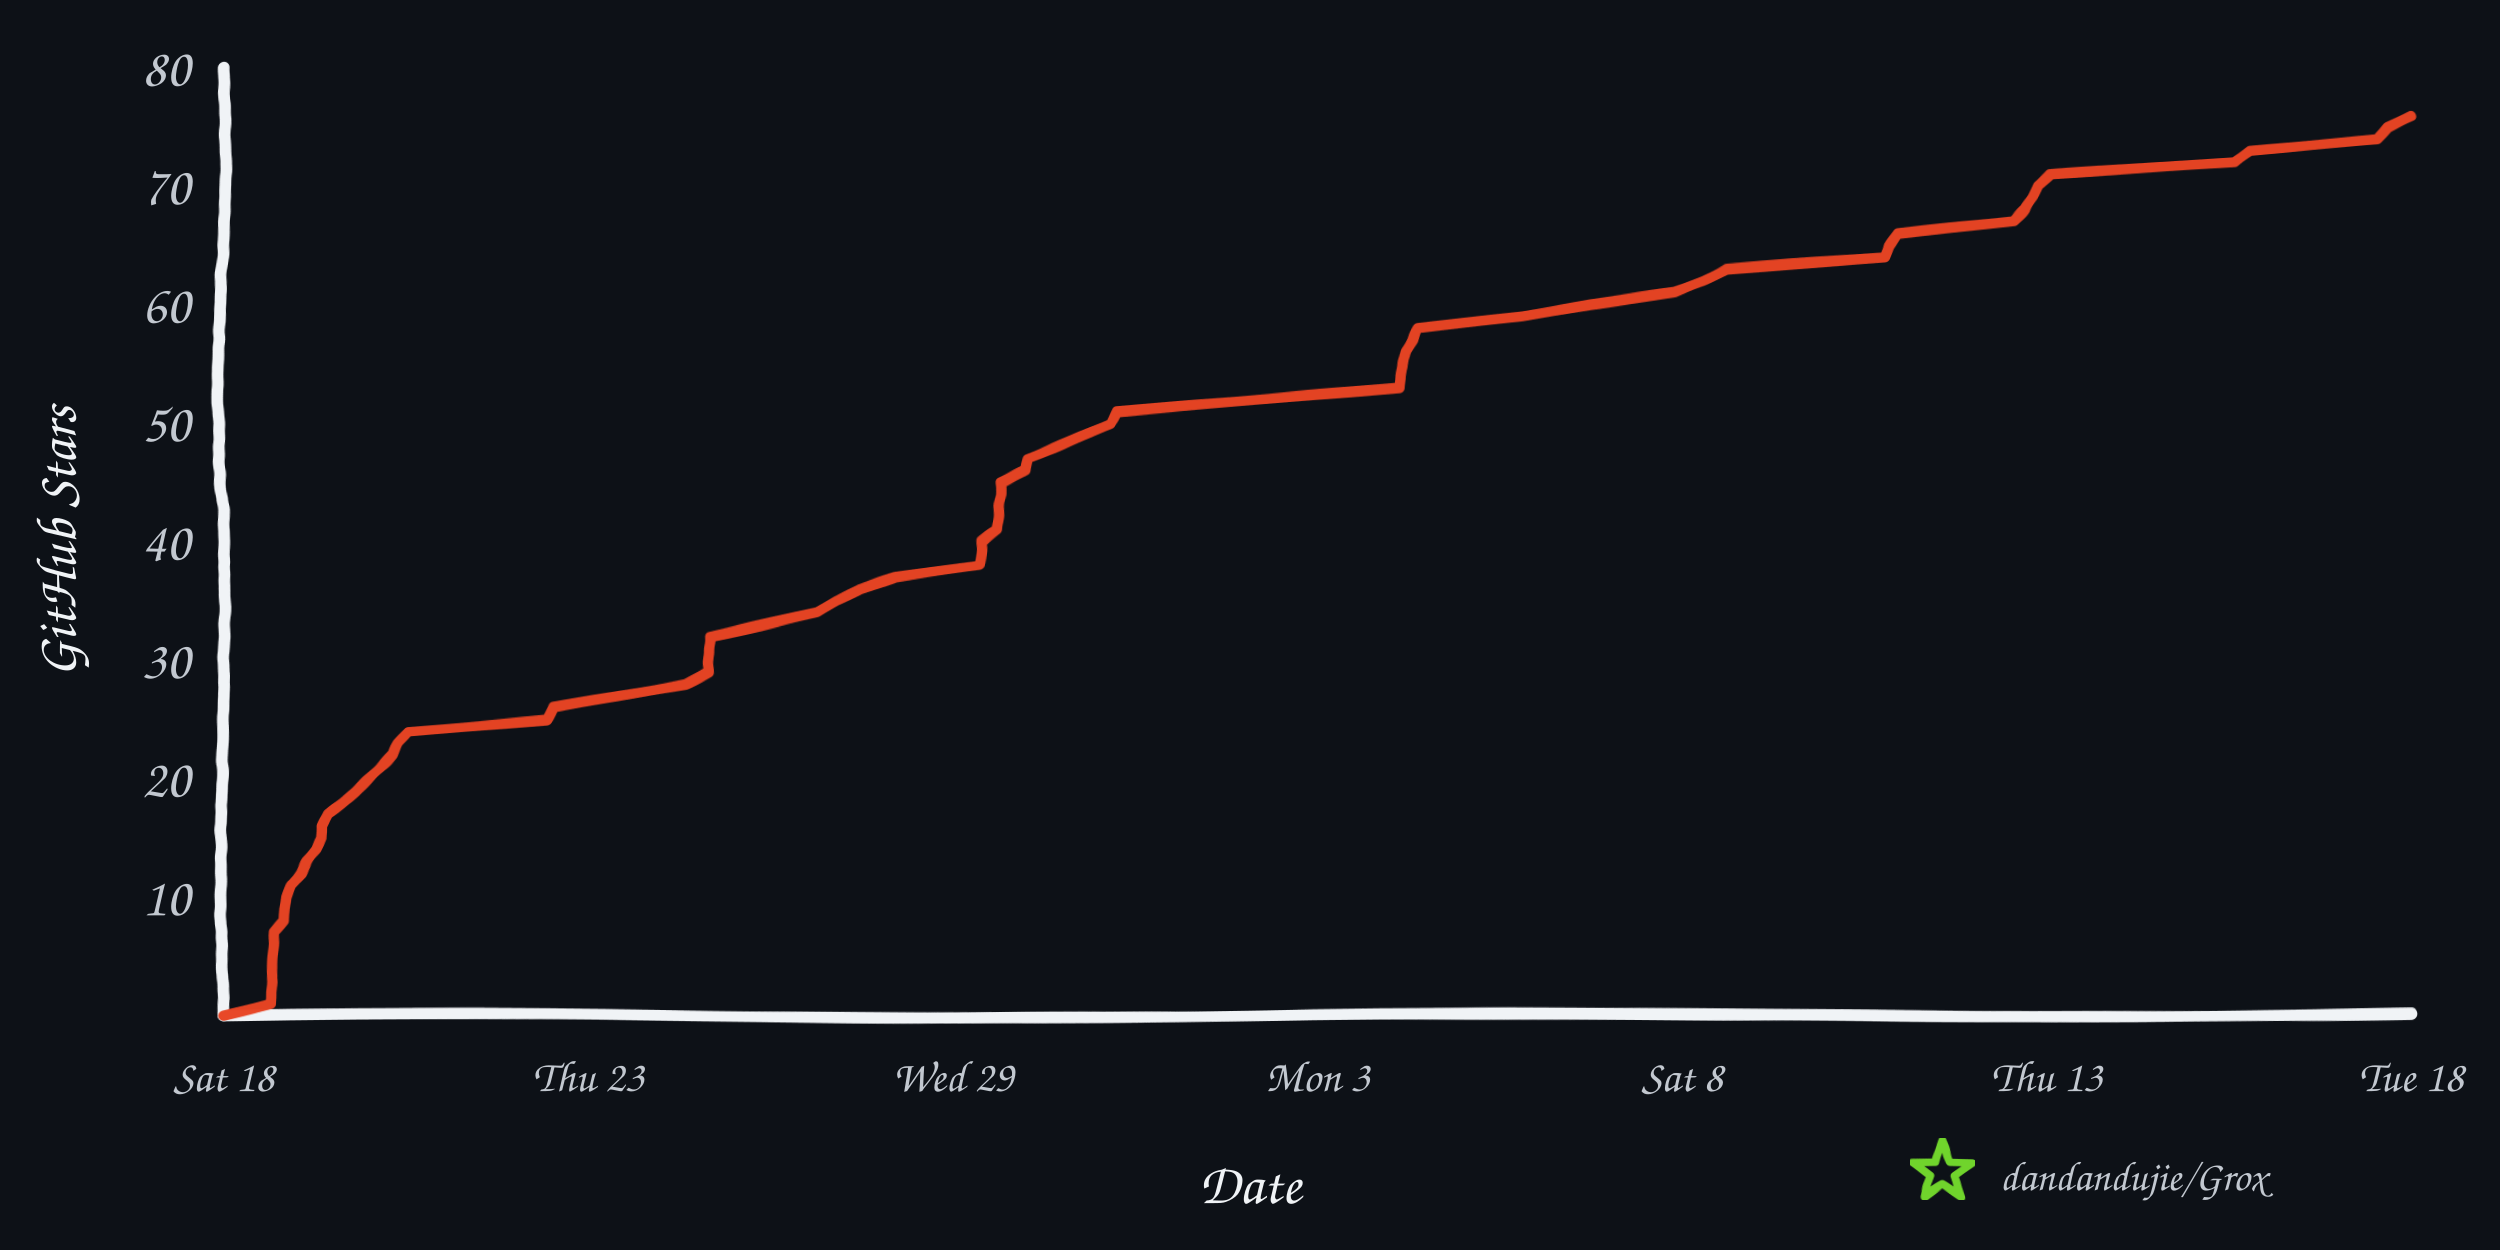
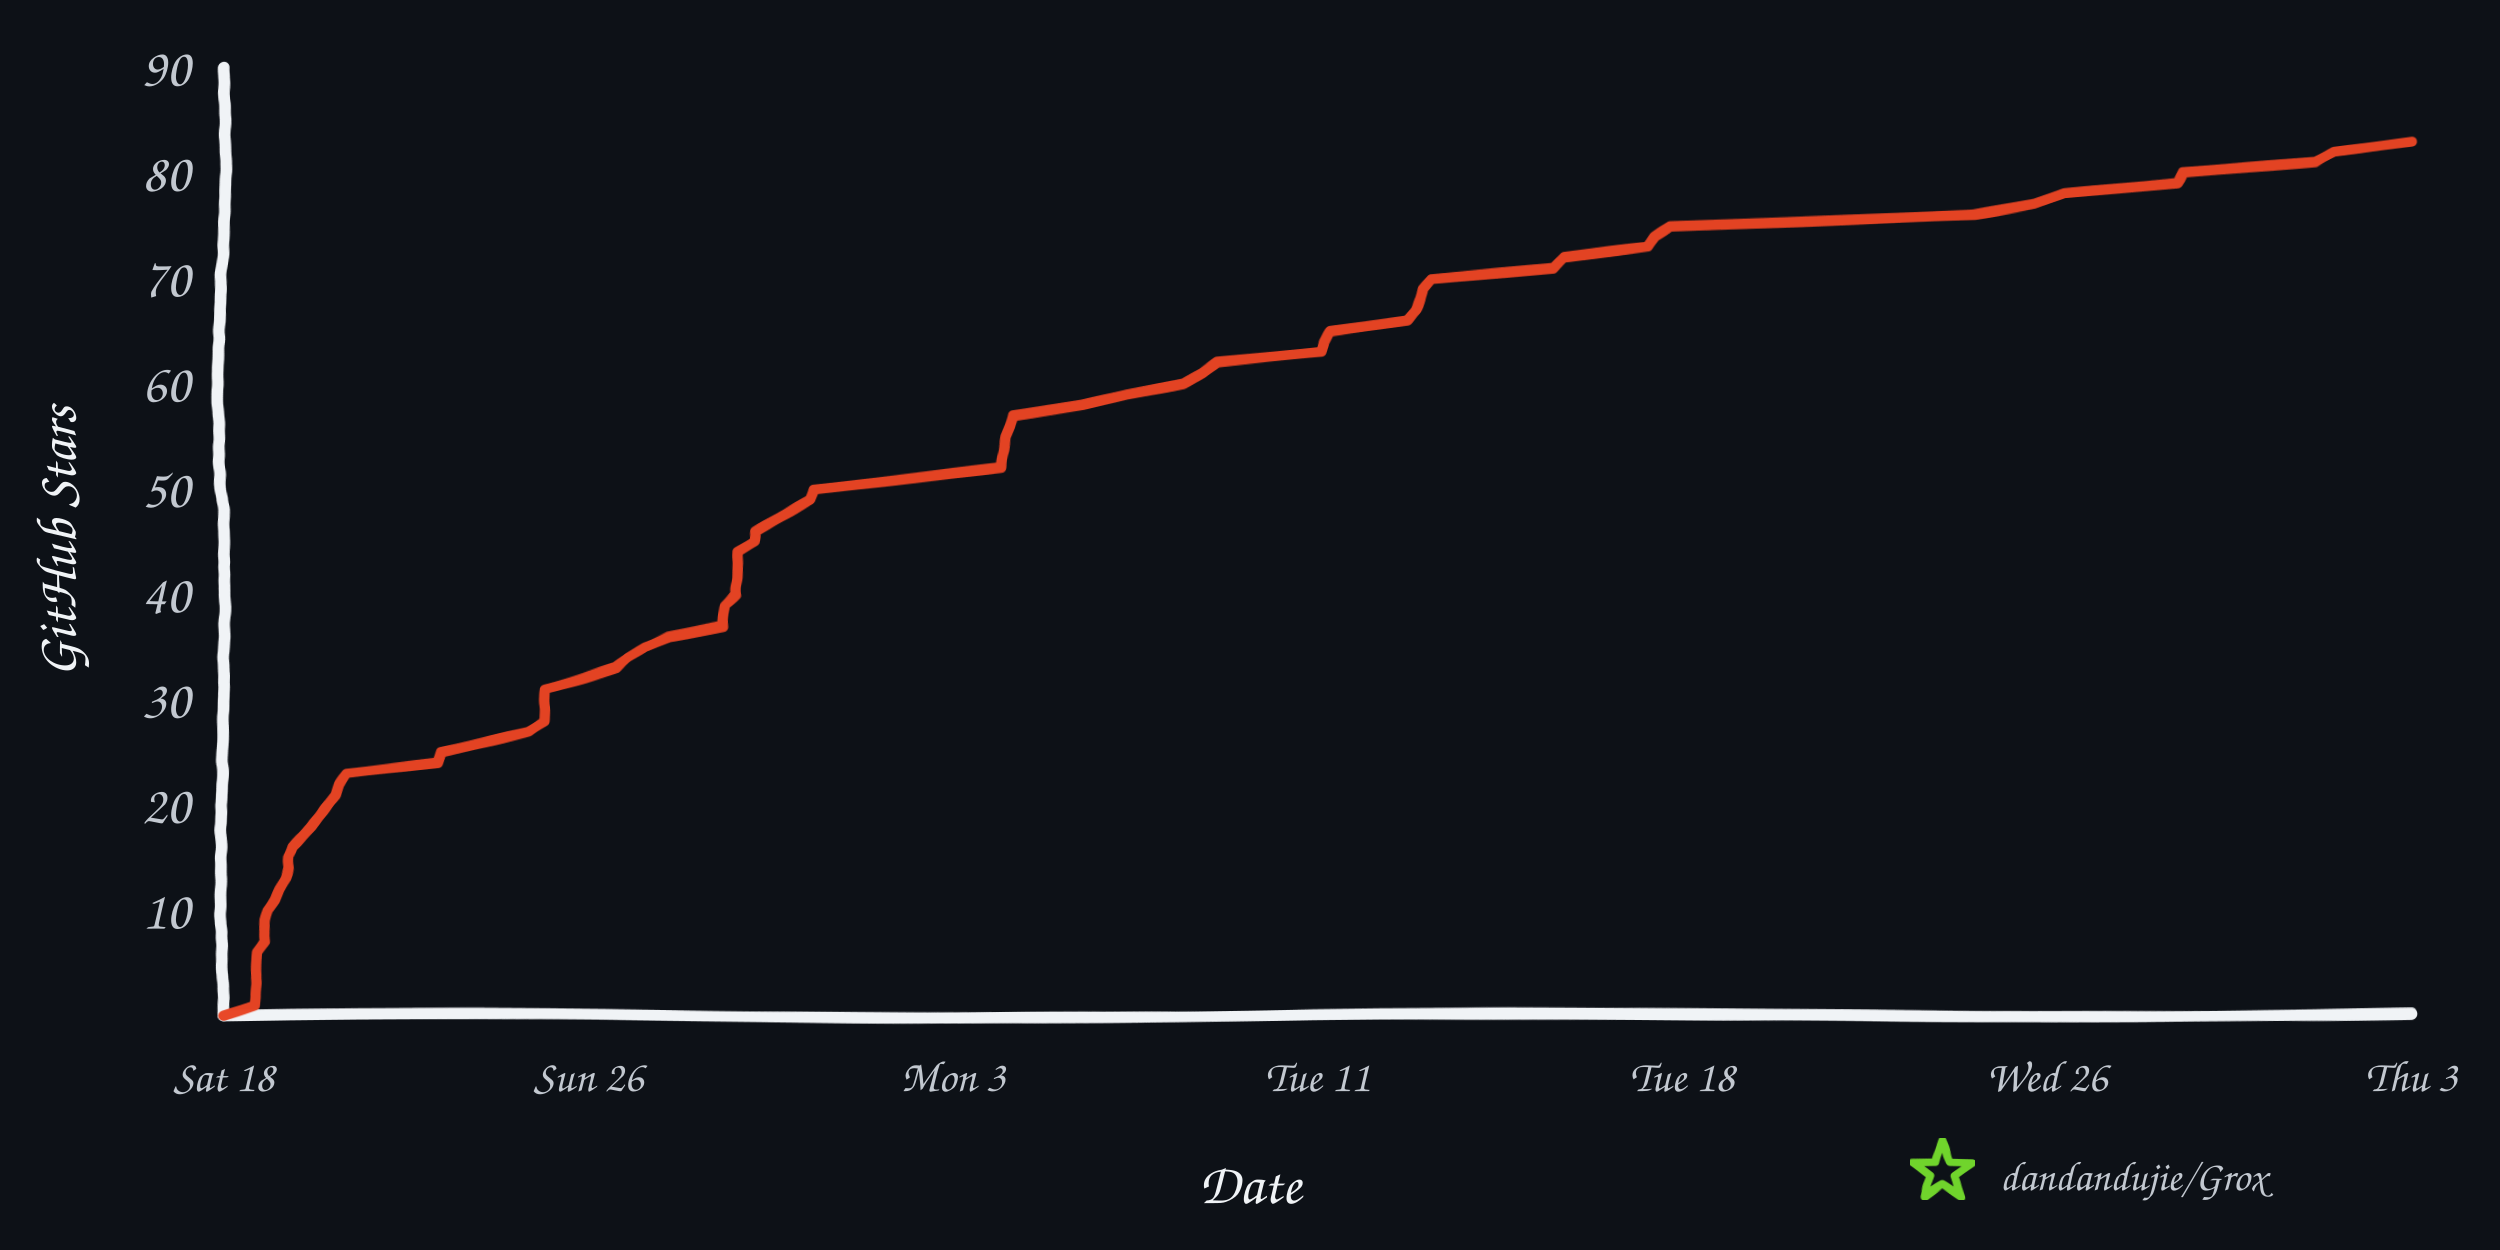
<svg xmlns="http://www.w3.org/2000/svg" width="960" height="480" viewBox="0 0 960 480" role="img" aria-labelledby="title desc">
  <defs>
    <filter id="rough" x="-4%" y="-4%" width="108%" height="108%">
      <feTurbulence type="fractalNoise" baseFrequency="0.008 0.12" numOctaves="2" seed="17" result="noise" />
      <feDisplacementMap in="SourceGraphic" in2="noise" scale="1.6" xChannelSelector="R" yChannelSelector="G" />
    </filter>
  </defs>
  <rect width="960" height="480" fill="#0d1117" />
  <g filter="url(#rough)" fill="none" stroke-linecap="round" stroke-linejoin="round">
    <path d="M 86 390 C 225 387, 336 393, 478 390 S 720 393, 926 389" stroke="#f0f3f6" stroke-width="4.5" />
    <path d="M 86 390 C 82 322, 89 254, 85 188 S 89 88, 86 26" stroke="#f0f3f6" stroke-width="4.5" />
-     <path d="M 86.0 390.0 L 104.0 385.4 L 104.1 380.9 L 104.4 376.4 L 104.6 371.8 L 104.7 367.3 L 104.9 362.7 L 105.1 358.1 L 109.2 353.6 L 109.3 349.1 L 109.9 344.5 L 111.6 339.9 L 115.5 335.4 L 118.1 330.9 L 121.4 326.3 L 123.5 321.8 L 123.6 317.2 L 125.9 312.6 L 131.7 308.1 L 136.9 303.6 L 141.7 299.0 L 146.2 294.4 L 150.9 289.9 L 153.0 285.4 L 156.9 280.8 L 210.0 276.3 L 212.7 271.7 L 238.8 267.1 L 263.2 262.6 L 272.1 258.1 L 272.4 253.5 L 272.4 248.9 L 272.5 244.4 L 293.7 239.8 L 313.9 235.3 L 321.0 230.8 L 330.2 226.2 L 344.1 221.7 L 376.2 217.1 L 376.6 212.6 L 377.0 208.0 L 383.1 203.5 L 383.4 198.9 L 383.7 194.3 L 384.2 189.8 L 384.2 185.3 L 393.7 180.7 L 394.6 176.2 L 405.1 171.6 L 415.7 167.0 L 426.3 162.5 L 428.5 158.0 L 482.8 153.4 L 537.5 148.8 L 537.9 144.3 L 538.8 139.8 L 539.9 135.2 L 542.5 130.6 L 544.2 126.1 L 584.4 121.6 L 610.4 117.0 L 643.1 112.4 L 654.1 107.9 L 662.9 103.4 L 723.4 98.8 L 725.2 94.3 L 728.7 89.7 L 773.0 85.1 L 777.8 80.6 L 780.5 76.1 L 782.4 71.5 L 787.4 66.9 L 858.4 62.4 L 864.1 57.9 L 912.7 53.3 L 916.8 48.8 L 926.0 44.2 L 926.0 44.2" stroke="#e84424" stroke-width="4" opacity="0.98" />
+     <path d="M 86.0 390.0 L 97.9 386.0 L 98.0 381.9 L 98.2 377.9 L 98.4 373.8 L 98.5 369.8 L 98.6 365.7 L 101.4 361.7 L 101.4 357.6 L 101.8 353.6 L 102.9 349.6 L 105.5 345.5 L 107.2 341.5 L 109.4 337.4 L 110.8 333.4 L 110.9 329.3 L 112.3 325.3 L 116.2 321.2 L 119.7 317.2 L 122.8 313.2 L 125.8 309.1 L 128.9 305.1 L 130.3 301.0 L 132.9 297.0 L 168.0 292.9 L 169.7 288.9 L 187.1 284.8 L 203.2 280.8 L 209.0 276.8 L 209.2 272.7 L 209.2 268.7 L 209.3 264.6 L 223.3 260.6 L 236.7 256.5 L 241.4 252.5 L 247.5 248.4 L 256.6 244.4 L 277.8 240.4 L 278.1 236.3 L 278.4 232.3 L 282.5 228.2 L 282.6 224.2 L 282.8 220.1 L 283.1 216.1 L 283.2 212.0 L 289.4 208.0 L 290.0 204.0 L 297.0 199.9 L 304.0 195.9 L 311.0 191.8 L 312.5 187.8 L 348.3 183.7 L 384.5 179.7 L 384.8 175.6 L 385.4 171.6 L 386.1 167.6 L 387.8 163.5 L 388.9 159.5 L 415.5 155.4 L 432.7 151.4 L 454.3 147.3 L 461.6 143.3 L 467.4 139.2 L 507.4 135.2 L 508.6 131.2 L 510.9 127.1 L 540.2 123.1 L 543.4 119.0 L 545.2 115.0 L 546.4 110.9 L 549.7 106.9 L 596.7 102.8 L 600.4 98.8 L 632.5 94.8 L 635.3 90.7 L 641.4 86.7 L 758.1 82.6 L 781.4 78.6 L 792.6 74.5 L 835.9 70.5 L 838.5 66.4 L 889.2 62.4 L 896.2 58.4 L 926.0 54.3 L 926.0 54.3" stroke="#e84424" stroke-width="4" opacity="0.98" />
  </g>
-   <text x="73" y="351.5" text-anchor="end" fill="#c2c8d0" font-family="'Comic Sans MS','Segoe Print','Bradley Hand',cursive" font-size="21">10</text>
-   <text x="73" y="306.0" text-anchor="end" fill="#c2c8d0" font-family="'Comic Sans MS','Segoe Print','Bradley Hand',cursive" font-size="21">20</text>
-   <text x="73" y="260.5" text-anchor="end" fill="#c2c8d0" font-family="'Comic Sans MS','Segoe Print','Bradley Hand',cursive" font-size="21">30</text>
-   <text x="73" y="215.0" text-anchor="end" fill="#c2c8d0" font-family="'Comic Sans MS','Segoe Print','Bradley Hand',cursive" font-size="21">40</text>
-   <text x="73" y="169.5" text-anchor="end" fill="#c2c8d0" font-family="'Comic Sans MS','Segoe Print','Bradley Hand',cursive" font-size="21">50</text>
-   <text x="73" y="124.0" text-anchor="end" fill="#c2c8d0" font-family="'Comic Sans MS','Segoe Print','Bradley Hand',cursive" font-size="21">60</text>
-   <text x="73" y="78.5" text-anchor="end" fill="#c2c8d0" font-family="'Comic Sans MS','Segoe Print','Bradley Hand',cursive" font-size="21">70</text>
-   <text x="73" y="33.0" text-anchor="end" fill="#c2c8d0" font-family="'Comic Sans MS','Segoe Print','Bradley Hand',cursive" font-size="21">80</text>
+   <text x="73" y="356.6" text-anchor="end" fill="#c2c8d0" font-family="'Comic Sans MS','Segoe Print','Bradley Hand',cursive" font-size="21">10</text>
+   <text x="73" y="316.1" text-anchor="end" fill="#c2c8d0" font-family="'Comic Sans MS','Segoe Print','Bradley Hand',cursive" font-size="21">20</text>
+   <text x="73" y="275.7" text-anchor="end" fill="#c2c8d0" font-family="'Comic Sans MS','Segoe Print','Bradley Hand',cursive" font-size="21">30</text>
+   <text x="73" y="235.2" text-anchor="end" fill="#c2c8d0" font-family="'Comic Sans MS','Segoe Print','Bradley Hand',cursive" font-size="21">40</text>
+   <text x="73" y="194.8" text-anchor="end" fill="#c2c8d0" font-family="'Comic Sans MS','Segoe Print','Bradley Hand',cursive" font-size="21">50</text>
+   <text x="73" y="154.3" text-anchor="end" fill="#c2c8d0" font-family="'Comic Sans MS','Segoe Print','Bradley Hand',cursive" font-size="21">60</text>
+   <text x="73" y="113.9" text-anchor="end" fill="#c2c8d0" font-family="'Comic Sans MS','Segoe Print','Bradley Hand',cursive" font-size="21">70</text>
+   <text x="73" y="73.4" text-anchor="end" fill="#c2c8d0" font-family="'Comic Sans MS','Segoe Print','Bradley Hand',cursive" font-size="21">80</text>
+   <text x="73" y="33.0" text-anchor="end" fill="#c2c8d0" font-family="'Comic Sans MS','Segoe Print','Bradley Hand',cursive" font-size="21">90</text>
  <text x="86.0" y="419" text-anchor="middle" fill="#c2c8d0" font-family="'Comic Sans MS','Segoe Print','Bradley Hand',cursive" font-size="17">Sat 18</text>
-   <text x="226.0" y="419" text-anchor="middle" fill="#c2c8d0" font-family="'Comic Sans MS','Segoe Print','Bradley Hand',cursive" font-size="17">Thu 23</text>
-   <text x="366.0" y="419" text-anchor="middle" fill="#c2c8d0" font-family="'Comic Sans MS','Segoe Print','Bradley Hand',cursive" font-size="17">Wed 29</text>
-   <text x="506.0" y="419" text-anchor="middle" fill="#c2c8d0" font-family="'Comic Sans MS','Segoe Print','Bradley Hand',cursive" font-size="17">Mon 3</text>
-   <text x="646.0" y="419" text-anchor="middle" fill="#c2c8d0" font-family="'Comic Sans MS','Segoe Print','Bradley Hand',cursive" font-size="17">Sat 8</text>
-   <text x="786.0" y="419" text-anchor="middle" fill="#c2c8d0" font-family="'Comic Sans MS','Segoe Print','Bradley Hand',cursive" font-size="17">Thu 13</text>
-   <text x="926.0" y="419" text-anchor="middle" fill="#c2c8d0" font-family="'Comic Sans MS','Segoe Print','Bradley Hand',cursive" font-size="17">Tue 18</text>
+   <text x="226.0" y="419" text-anchor="middle" fill="#c2c8d0" font-family="'Comic Sans MS','Segoe Print','Bradley Hand',cursive" font-size="17">Sun 26</text>
+   <text x="366.0" y="419" text-anchor="middle" fill="#c2c8d0" font-family="'Comic Sans MS','Segoe Print','Bradley Hand',cursive" font-size="17">Mon 3</text>
+   <text x="506.0" y="419" text-anchor="middle" fill="#c2c8d0" font-family="'Comic Sans MS','Segoe Print','Bradley Hand',cursive" font-size="17">Tue 11</text>
+   <text x="646.0" y="419" text-anchor="middle" fill="#c2c8d0" font-family="'Comic Sans MS','Segoe Print','Bradley Hand',cursive" font-size="17">Tue 18</text>
+   <text x="786.0" y="419" text-anchor="middle" fill="#c2c8d0" font-family="'Comic Sans MS','Segoe Print','Bradley Hand',cursive" font-size="17">Wed 26</text>
+   <text x="926.0" y="419" text-anchor="middle" fill="#c2c8d0" font-family="'Comic Sans MS','Segoe Print','Bradley Hand',cursive" font-size="17">Thu 3</text>
  <text x="480" y="462" text-anchor="middle" fill="#f0f3f6" font-family="'Comic Sans MS','Segoe Print','Bradley Hand',cursive" font-size="22">Date</text>
  <text x="29" y="208" text-anchor="middle" fill="#f0f3f6" font-family="'Comic Sans MS','Segoe Print','Bradley Hand',cursive" font-size="22" transform="rotate(-90 29 208)">GitHub Stars</text>
  <polygon points="746.0,438.0 748.8,446.1 757.4,446.3 750.6,451.5 753.1,459.7 746.0,454.8 738.9,459.7 741.4,451.5 734.6,446.3 743.2,446.1" fill="none" stroke="#70d42c" stroke-width="3" stroke-linejoin="round" filter="url(#rough)" />
  <text x="768" y="457" fill="#c2c8d0" font-family="'Comic Sans MS','Segoe Print','Bradley Hand',cursive" font-size="16">dandandujie/Grox</text>
</svg>
